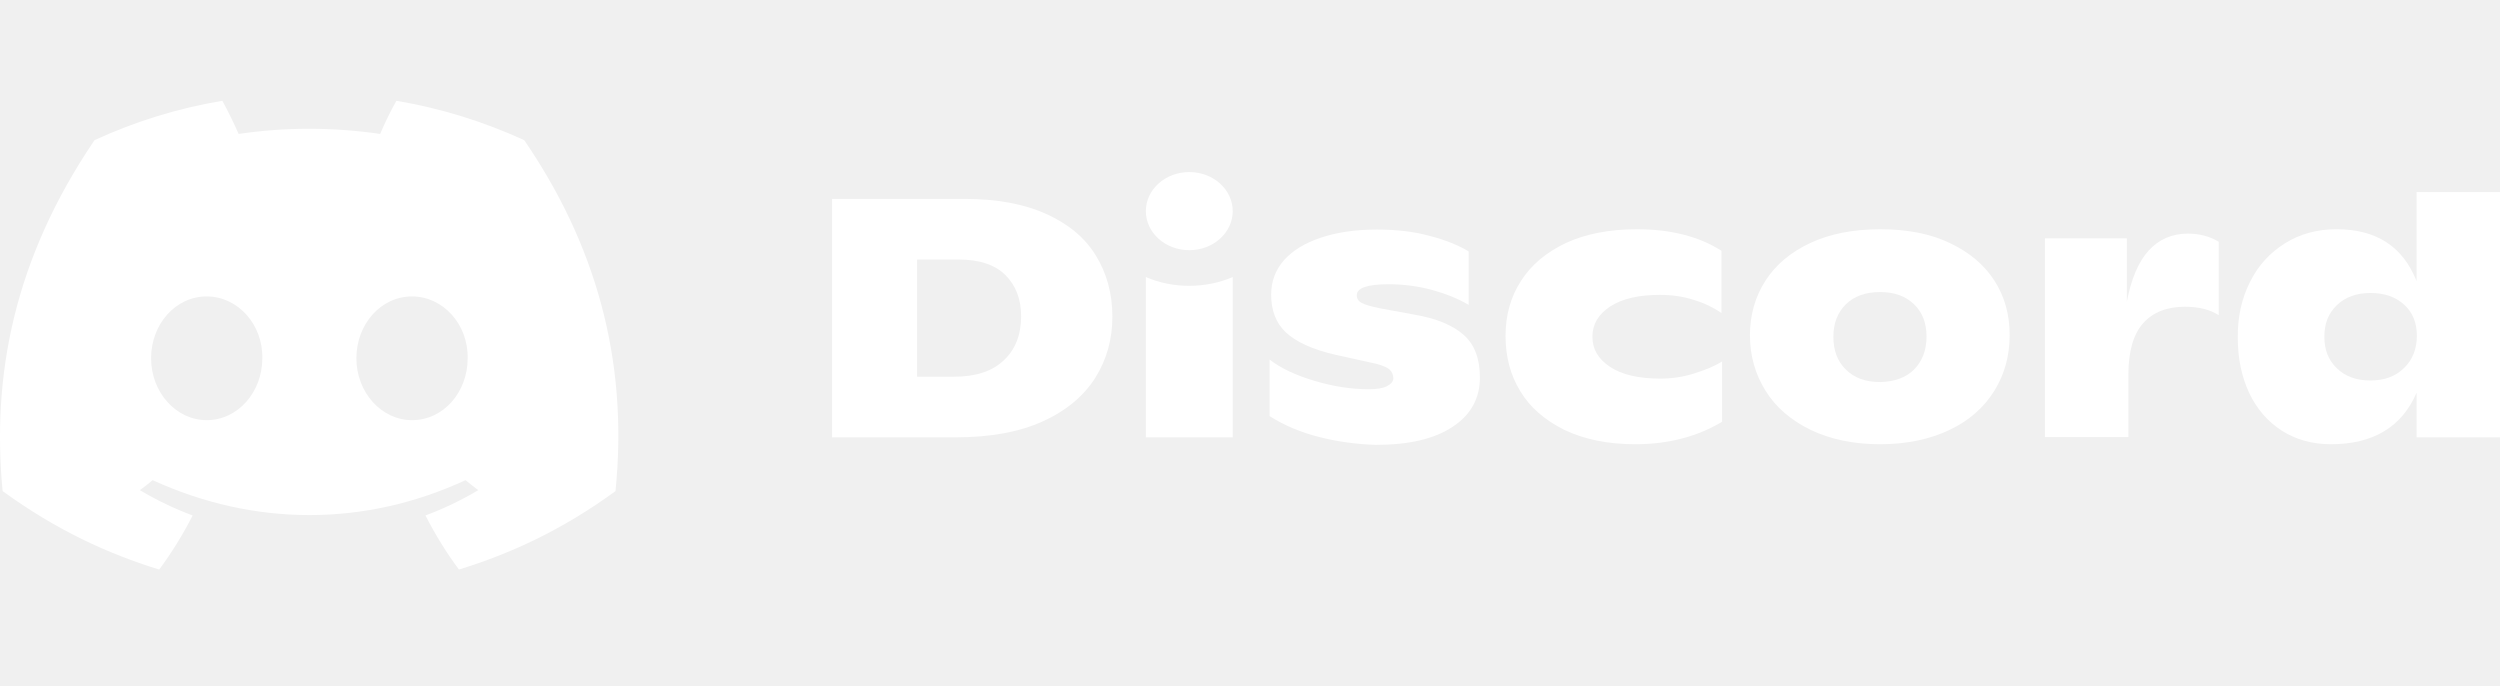
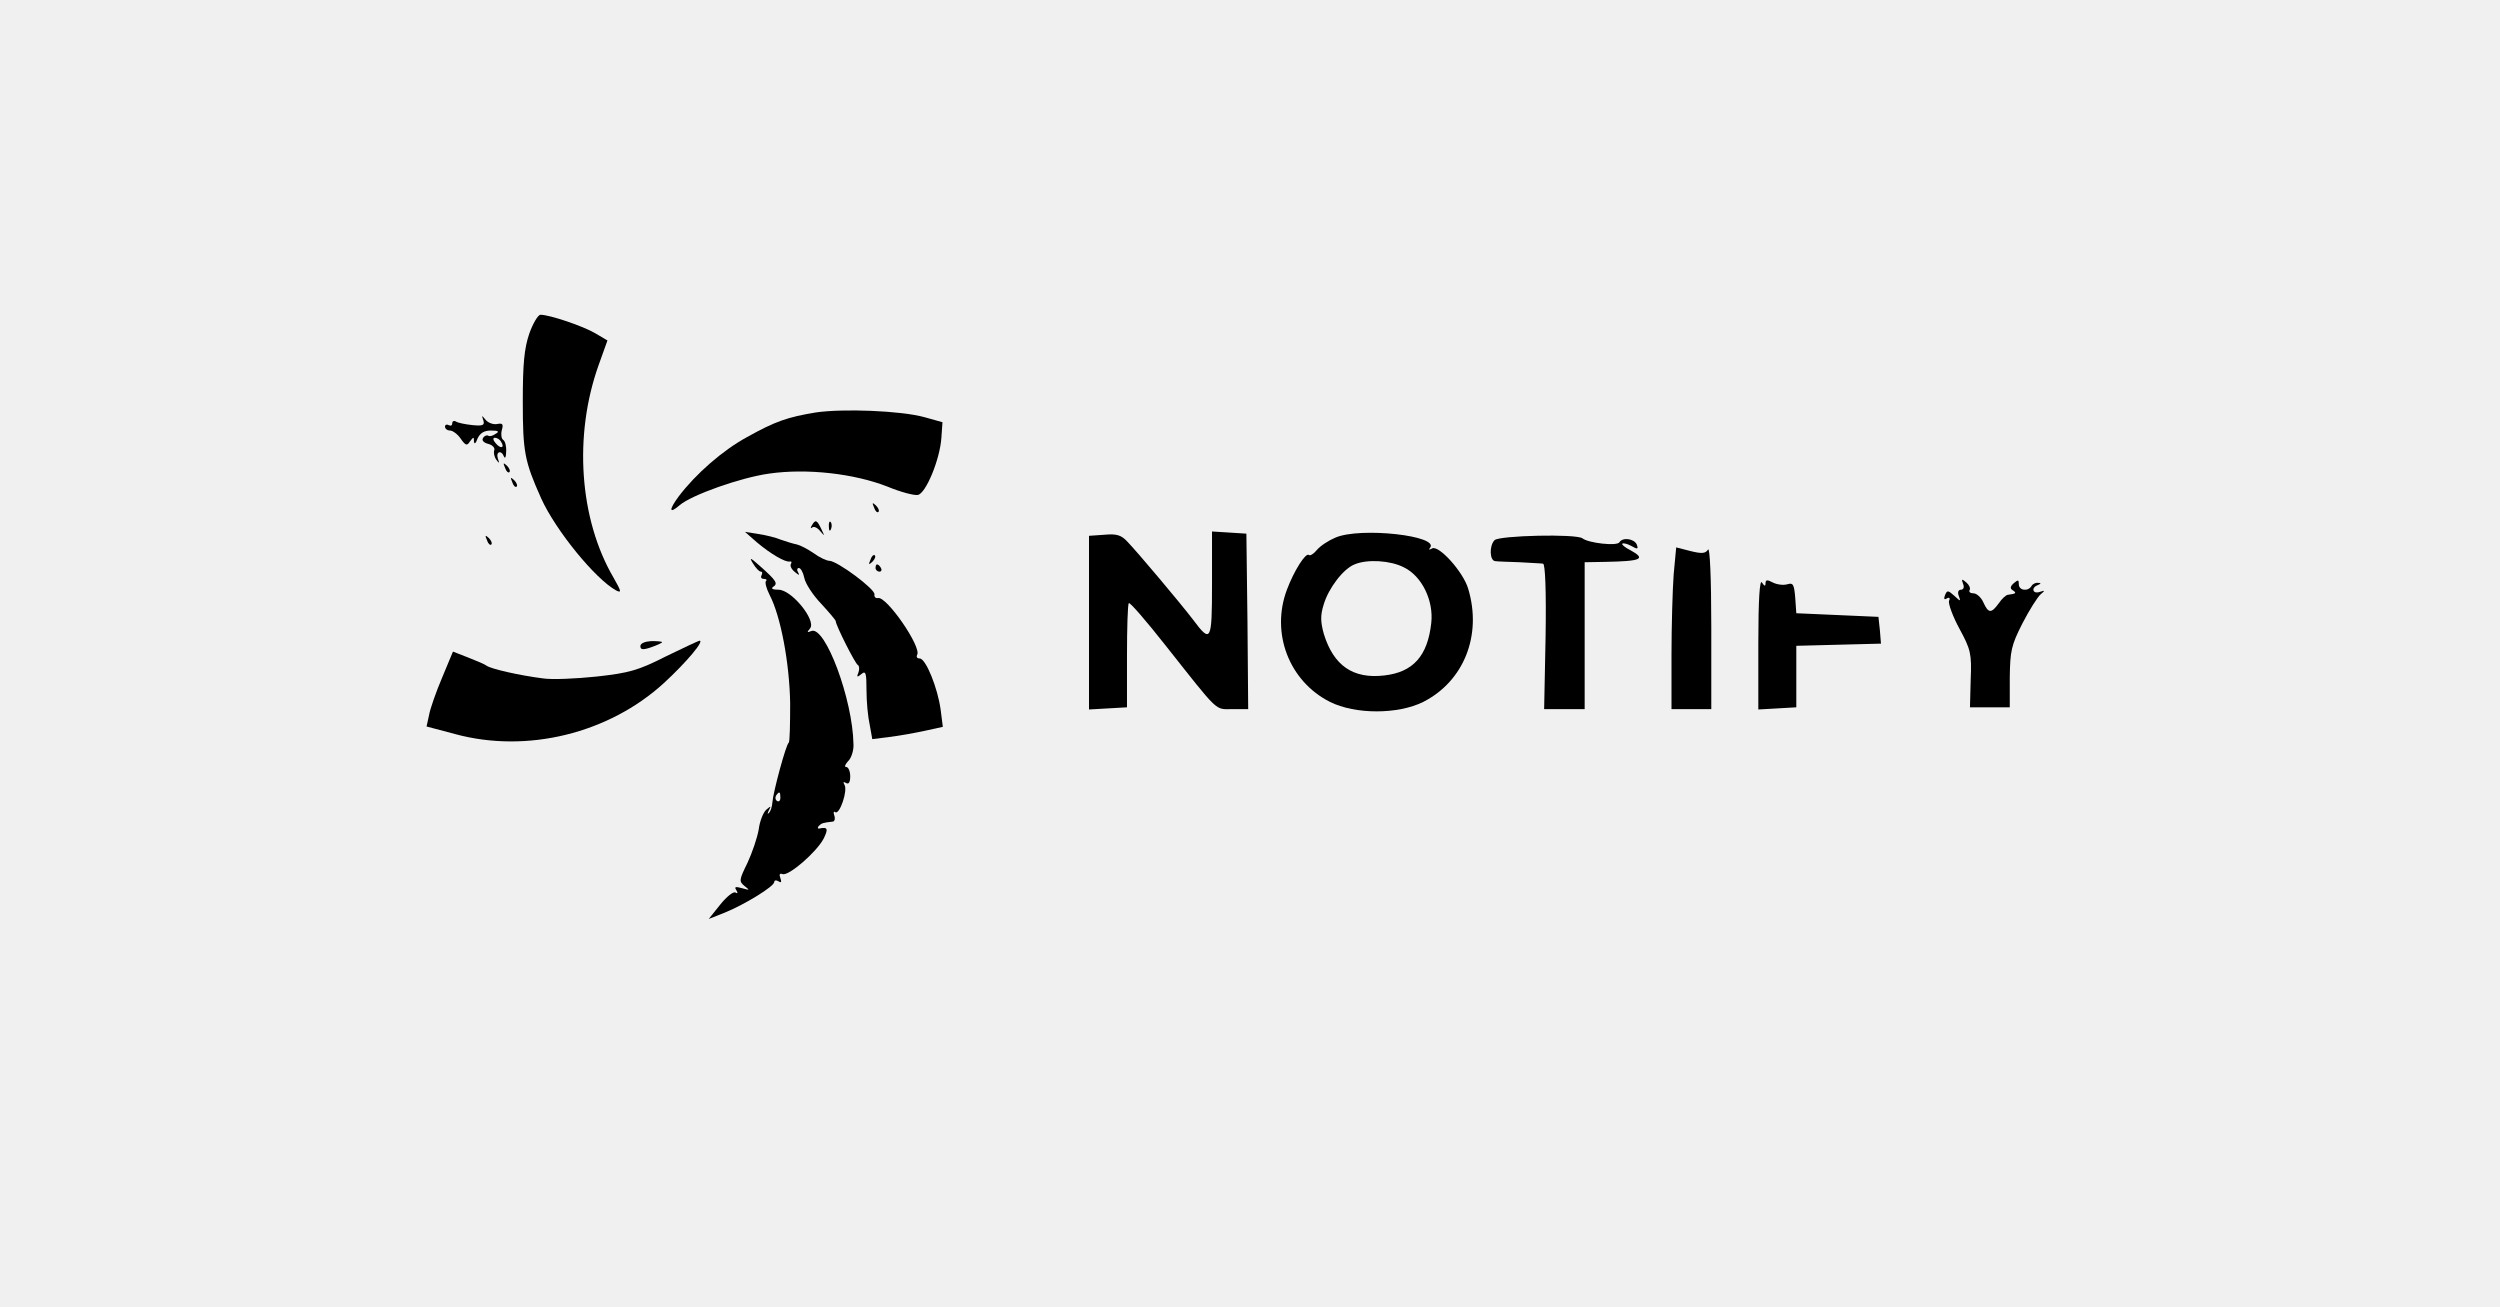
- <svg xmlns="http://www.w3.org/2000/svg" viewBox="0 0 124 34" class="logo-TA52YN">
-   <g fill="#fff">
-     <path d="M26.002 6.953C24.002 6.038 21.879 5.372 19.662 5C19.383 5.48 19.073 6.131 18.856 6.643C16.499 6.302 14.159 6.302 11.834 6.643C11.617 6.131 11.291 5.48 11.028 5C8.796 5.372 6.672 6.038 4.687 6.953C0.673 12.874 -0.412 18.655 0.13 24.358C2.796 26.296 5.369 27.474 7.897 28.249C8.517 27.412 9.075 26.513 9.555 25.567C8.641 25.227 7.773 24.808 6.936 24.312C7.153 24.157 7.37 23.987 7.571 23.816C12.624 26.125 18.097 26.125 23.088 23.816C23.305 23.987 23.506 24.157 23.723 24.312C22.886 24.808 22.018 25.227 21.104 25.567C21.584 26.513 22.142 27.412 22.762 28.249C25.288 27.474 27.877 26.296 30.529 24.358C31.195 17.756 29.473 12.021 26.002 6.953ZM10.253 20.84C8.734 20.84 7.494 19.461 7.494 17.771C7.494 16.082 8.703 14.703 10.253 14.703C11.787 14.703 13.043 16.082 13.011 17.771C13.011 19.461 11.787 20.84 10.253 20.84ZM20.437 20.84C18.918 20.84 17.677 19.461 17.677 17.771C17.677 16.082 18.887 14.703 20.437 14.703C21.972 14.703 23.227 16.082 23.196 17.771C23.196 19.461 21.987 20.84 20.437 20.84Z" />
-     <path d="M41.27 9.866H47.858C49.439 9.866 50.788 10.114 51.888 10.61C52.989 11.106 53.81 11.788 54.353 12.671C54.895 13.555 55.174 14.562 55.174 15.709C55.174 16.825 54.895 17.833 54.322 18.747C53.748 19.646 52.88 20.375 51.718 20.902C50.555 21.429 49.114 21.692 47.394 21.692H41.27V9.866ZM47.316 18.685C48.385 18.685 49.207 18.422 49.78 17.879C50.354 17.352 50.648 16.608 50.648 15.694C50.648 14.841 50.385 14.159 49.873 13.648C49.362 13.136 48.587 12.873 47.548 12.873H45.487V18.685H47.316Z" />
-     <path d="M65.436 21.677C64.522 21.445 63.7 21.104 62.972 20.639V17.834C63.53 18.267 64.258 18.608 65.188 18.887C66.118 19.166 67.017 19.306 67.885 19.306C68.288 19.306 68.598 19.259 68.799 19.151C69.001 19.043 69.109 18.919 69.109 18.764C69.109 18.593 69.047 18.453 68.939 18.345C68.831 18.236 68.614 18.143 68.288 18.05L66.258 17.601C65.095 17.338 64.274 16.95 63.778 16.485C63.282 16.02 63.049 15.385 63.049 14.61C63.049 13.959 63.266 13.385 63.685 12.905C64.119 12.424 64.723 12.052 65.514 11.789C66.304 11.525 67.219 11.386 68.288 11.386C69.234 11.386 70.101 11.479 70.892 11.696C71.682 11.897 72.333 12.161 72.845 12.471V15.121C72.318 14.811 71.698 14.563 71.016 14.377C70.318 14.191 69.606 14.098 68.877 14.098C67.823 14.098 67.296 14.284 67.296 14.641C67.296 14.811 67.374 14.935 67.544 15.028C67.715 15.121 68.009 15.199 68.443 15.292L70.132 15.602C71.233 15.788 72.054 16.129 72.597 16.609C73.139 17.09 73.403 17.787 73.403 18.733C73.403 19.756 72.953 20.577 72.054 21.166C71.155 21.77 69.884 22.065 68.242 22.065C67.281 22.034 66.351 21.91 65.436 21.677Z" />
-     <path d="M77.589 21.321C76.628 20.841 75.884 20.205 75.404 19.399C74.908 18.593 74.675 17.679 74.675 16.656C74.675 15.649 74.923 14.734 75.435 13.944C75.946 13.138 76.69 12.518 77.667 12.053C78.643 11.603 79.821 11.371 81.185 11.371C82.874 11.371 84.269 11.727 85.385 12.44V15.525C84.998 15.261 84.533 15.029 84.006 14.874C83.479 14.703 82.921 14.626 82.332 14.626C81.278 14.626 80.472 14.812 79.868 15.199C79.278 15.587 78.984 16.083 78.984 16.703C78.984 17.307 79.263 17.803 79.852 18.191C80.425 18.578 81.262 18.779 82.347 18.779C82.905 18.779 83.463 18.702 84.006 18.531C84.548 18.361 85.029 18.175 85.416 17.927V20.918C84.176 21.662 82.735 22.034 81.107 22.034C79.728 22.034 78.566 21.786 77.589 21.321Z" />
-     <path d="M89.804 21.321C88.828 20.841 88.084 20.205 87.572 19.384C87.061 18.562 86.797 17.648 86.797 16.625C86.797 15.618 87.061 14.703 87.572 13.913C88.084 13.122 88.828 12.502 89.789 12.053C90.749 11.603 91.912 11.371 93.246 11.371C94.579 11.371 95.742 11.588 96.703 12.053C97.664 12.502 98.408 13.122 98.919 13.913C99.431 14.703 99.679 15.602 99.679 16.625C99.679 17.633 99.431 18.562 98.919 19.384C98.408 20.205 97.679 20.856 96.703 21.321C95.726 21.786 94.579 22.034 93.246 22.034C91.927 22.034 90.781 21.786 89.804 21.321ZM94.936 18.33C95.339 17.927 95.556 17.369 95.556 16.703C95.556 16.021 95.354 15.494 94.936 15.091C94.517 14.688 93.959 14.486 93.262 14.486C92.534 14.486 91.974 14.688 91.555 15.091C91.153 15.494 90.936 16.021 90.936 16.703C90.936 17.384 91.137 17.927 91.555 18.33C91.974 18.748 92.534 18.95 93.262 18.95C93.959 18.934 94.533 18.733 94.936 18.33Z" />
-     <path d="M110.048 11.99V15.633C109.614 15.354 109.056 15.214 108.374 15.214C107.475 15.214 106.777 15.493 106.297 16.035C105.816 16.578 105.568 17.43 105.568 18.577V21.677H101.43V11.82H105.491V14.966C105.708 13.819 106.08 12.967 106.576 12.424C107.072 11.882 107.723 11.587 108.513 11.587C109.102 11.587 109.614 11.727 110.048 11.99Z" />
-     <path d="M124 9.526V21.692H119.862V19.476C119.505 20.313 118.978 20.949 118.265 21.383C117.551 21.817 116.667 22.034 115.613 22.034C114.683 22.034 113.862 21.801 113.164 21.352C112.467 20.902 111.925 20.267 111.553 19.476C111.181 18.67 110.995 17.771 110.995 16.779C110.979 15.741 111.181 14.811 111.599 13.989C112.002 13.168 112.591 12.533 113.335 12.068C114.079 11.602 114.931 11.37 115.892 11.37C117.861 11.37 119.18 12.223 119.862 13.943V9.526H124ZM119.242 18.252C119.66 17.849 119.877 17.306 119.877 16.655C119.877 16.02 119.676 15.508 119.257 15.121C118.839 14.733 118.281 14.532 117.582 14.532C116.884 14.532 116.326 14.733 115.908 15.136C115.489 15.539 115.288 16.051 115.288 16.702C115.288 17.353 115.489 17.864 115.908 18.267C116.326 18.67 116.869 18.872 117.566 18.872C118.265 18.872 118.823 18.67 119.242 18.252Z" />
-     <path d="M58.989 12.409C60.177 12.409 61.143 11.542 61.143 10.472C61.143 9.402 60.177 8.534 58.989 8.534C57.798 8.534 56.834 9.402 56.834 10.472C56.834 11.542 57.798 12.409 58.989 12.409Z" />
-     <path d="M61.143 13.741C59.825 14.314 58.182 14.33 56.834 13.741V21.692H61.143V13.741Z" />
+ <svg xmlns="http://www.w3.org/2000/svg" version="1.0" width="691pt" height="361pt" viewBox="0 0 691 361" preserveAspectRatio="xMidYMid meet">
+   <g transform="translate(0,361) scale(0.1,-0.1)" fill="#000000" stroke="none">
+     <path d="M1463 2688 c-14 -41 -18 -83 -18 -188 0 -140 5 -165 51 -268 40 -88 149 -222 207 -254 16 -8 14 -2 -7 35 -95 162 -111 394 -41 589 l24 67 -34 20 c-34 20 -126 51 -151 51 -7 0 -21 -24 -31 -52z" />
+     <path d="M2255 2470 c-79 -13 -113 -25 -190 -68 -68 -37 -142 -102 -189 -164 -28 -38 -27 -50 3 -24 33 28 168 76 247 87 105 15 235 0 327 -36 36 -15 74 -25 84 -23 22 4 61 98 65 158 l3 43 -50 14 c-66 18 -224 24 -300 13z" />
+     <path d="M1336 2448 c4 -13 -1 -16 -30 -13 -19 2 -40 6 -46 10 -5 3 -10 1 -10 -5 0 -6 -4 -8 -10 -5 -5 3 -10 1 -10 -4 0 -6 6 -11 14 -11 7 0 21 -10 29 -22 14 -20 18 -21 26 -8 10 13 11 13 11 0 1 -9 5 -6 10 8 7 15 18 22 37 22 21 0 24 -3 13 -9 -8 -6 -17 -8 -21 -5 -4 2 -11 -1 -14 -7 -4 -6 2 -13 15 -16 11 -3 19 -11 16 -18 -2 -6 0 -18 6 -26 8 -11 9 -10 4 4 -6 19 10 24 17 5 3 -7 6 -1 6 14 1 15 -3 29 -8 32 -5 3 -7 15 -4 27 5 17 2 20 -13 17 -10 -2 -25 3 -32 12 -11 13 -11 13 -6 -2z m49 -59 c11 -17 -1 -21 -15 -4 -8 9 -8 15 -2 15 6 0 14 -5 17 -11z" />
+     <path d="M1396 2317 c3 -10 9 -15 12 -12 3 3 0 11 -7 18 -10 9 -11 8 -5 -6z" />
+     <path d="M1416 2277 c3 -10 9 -15 12 -12 3 3 0 11 -7 18 -10 9 -11 8 -5 -6z" />
+     <path d="M2416 2207 c3 -10 9 -15 12 -12 3 3 0 11 -7 18 -10 9 -11 8 -5 -6z" />
+     <path d="M2244 2158 c-4 -7 -4 -10 1 -6 4 4 14 0 22 -10 13 -15 13 -15 3 6 -12 25 -16 27 -26 10z" />
+     <path d="M2291 2154 c0 -11 3 -14 6 -6 3 7 2 16 -1 19 -3 4 -6 -2 -5 -13z" />
+     <path d="M2092 2111 c38 -32 79 -56 91 -53 5 1 6 -2 3 -7 -3 -5 2 -15 11 -22 12 -10 14 -10 9 -1 -4 6 -3 12 2 12 5 0 12 -12 15 -27 3 -16 24 -48 47 -72 22 -24 40 -45 40 -48 0 -11 54 -118 61 -121 4 -2 5 -11 2 -20 -6 -14 -4 -15 8 -5 12 10 14 3 14 -45 0 -32 4 -74 9 -96 l7 -39 47 6 c26 3 70 11 98 17 l50 11 -6 47 c-8 60 -41 142 -58 142 -7 0 -10 4 -7 10 13 21 -84 162 -108 157 -7 -1 -11 3 -10 10 3 14 -103 93 -125 93 -7 0 -27 9 -43 21 -16 11 -37 22 -46 24 -10 2 -30 8 -44 13 -14 6 -42 13 -63 16 l-37 6 33 -29z" />
+     <path d="M3053 2132 l-43 -3 0 -240 0 -240 53 3 52 3 0 142 c0 77 2 143 5 146 3 3 48 -49 100 -115 152 -192 137 -178 187 -178 l43 0 -2 242 -3 243 -47 3 -48 3 0 -145 c0 -160 -3 -165 -53 -98 -32 42 -152 185 -182 216 -16 17 -29 21 -62 18z" />
+     <path d="M3691 2124 c-19 -8 -42 -23 -51 -34 -9 -11 -19 -17 -22 -14 -9 8 -42 -45 -61 -96 -45 -120 6 -253 119 -310 70 -35 188 -35 258 0 112 57 163 184 124 313 -14 47 -82 122 -100 111 -7 -4 -10 -4 -6 1 31 34 -192 59 -261 29z m189 -82 c50 -24 83 -92 76 -154 -10 -91 -50 -136 -130 -145 -86 -10 -140 27 -167 115 -9 33 -10 51 0 82 13 44 54 98 85 110 35 15 99 11 136 -8z" />
+     <path d="M1346 2117 c3 -10 9 -15 12 -12 3 3 0 11 -7 18 -10 9 -11 8 -5 -6z" />
+     <path d="M4131 2117 c-15 -15 -14 -57 2 -58 6 -1 37 -2 67 -3 30 -2 60 -3 65 -4 6 -1 9 -74 7 -202 l-4 -200 56 0 56 0 0 203 0 203 58 1 c100 2 113 8 67 33 -14 7 -23 15 -21 17 2 3 14 0 25 -6 17 -10 20 -9 15 4 -7 16 -39 21 -48 6 -7 -11 -86 -2 -102 11 -17 13 -230 8 -243 -5z" />
+     <path d="M4626 2022 c-3 -41 -6 -142 -6 -224 l0 -148 55 0 55 0 0 228 c0 135 -4 221 -9 213 -7 -11 -17 -12 -49 -4 l-39 10 -7 -75z" />
+     <path d="M2406 2063 c-6 -14 -5 -15 5 -6 7 7 10 15 7 18 -3 3 -9 -2 -12 -12z" />
+     <path d="M2081 2053 c8 -13 17 -23 22 -23 4 0 5 -4 2 -10 -3 -5 -1 -10 6 -10 7 0 10 -3 6 -6 -3 -4 1 -20 10 -38 31 -59 55 -188 57 -299 0 -59 -1 -108 -4 -110 -7 -3 -43 -136 -45 -164 -1 -13 -5 -26 -10 -30 -4 -5 -4 -1 0 7 7 13 6 13 -7 2 -8 -7 -18 -31 -21 -55 -4 -23 -18 -64 -31 -92 -23 -47 -24 -51 -8 -64 15 -12 15 -12 -7 -6 -18 5 -22 4 -16 -5 5 -8 4 -11 -2 -7 -6 4 -25 -12 -42 -33 l-32 -40 43 17 c55 22 138 73 138 85 0 5 5 6 12 2 7 -5 9 -2 5 9 -4 10 -2 14 6 11 17 -6 93 60 113 97 14 28 12 34 -11 29 -5 -1 -6 2 -2 7 8 8 12 9 38 12 6 0 8 8 5 17 -3 8 -2 13 3 9 12 -7 35 61 25 76 -4 8 -3 9 4 5 8 -5 12 2 12 18 0 14 -5 26 -11 26 -6 0 -3 7 5 16 9 8 16 30 15 47 -2 124 -78 327 -116 313 -13 -5 -13 -4 -4 7 18 22 -51 107 -87 107 -16 0 -22 3 -15 8 14 9 9 17 -36 57 -27 24 -31 26 -20 8z m76 -648 c0 -8 -4 -12 -9 -9 -5 3 -6 10 -3 15 9 13 12 11 12 -6z" />
+     <path d="M2420 2040 c0 -5 5 -10 11 -10 5 0 7 5 4 10 -3 6 -8 10 -11 10 -2 0 -4 -4 -4 -10z" />
+     <path d="M4860 1832 l0 -183 53 3 52 3 0 85 0 85 117 3 117 3 -3 37 -4 37 -113 5 -114 5 -3 43 c-3 37 -6 42 -22 37 -11 -3 -28 -1 -40 5 -15 8 -20 8 -20 -2 0 -9 -3 -9 -10 2 -6 10 -10 -46 -10 -168z" />
+     <path d="M5426 1996 c4 -9 1 -16 -6 -16 -7 0 -10 -7 -6 -17 6 -16 5 -16 -12 0 -18 16 -20 16 -26 2 -4 -10 -2 -14 5 -9 7 4 10 1 6 -7 -2 -8 10 -42 29 -77 31 -57 34 -69 31 -140 l-2 -77 55 0 55 0 0 82 c1 74 4 89 35 150 19 37 42 73 50 80 13 11 13 12 -2 7 -20 -7 -25 12 -5 19 9 4 9 6 0 6 -6 1 -15 -3 -18 -9 -10 -16 -35 -12 -35 5 0 13 -2 13 -14 3 -10 -9 -11 -15 -2 -20 10 -7 9 -9 -14 -12 -5 0 -17 -11 -25 -23 -21 -29 -29 -29 -43 2 -6 14 -19 25 -27 25 -9 0 -14 4 -11 9 3 5 -1 14 -9 21 -13 11 -14 10 -9 -4z" />
+     <path d="M1770 1824 c0 -10 7 -11 30 -3 17 6 30 12 30 14 0 2 -13 3 -30 3 -17 -1 -30 -6 -30 -14z" />
+     <path d="M1839 1795 c-75 -38 -100 -45 -190 -55 -57 -6 -124 -9 -149 -5 -63 8 -143 26 -155 35 -5 4 -29 14 -52 23 l-41 16 -30 -72 c-17 -40 -33 -86 -36 -103 l-7 -32 79 -21 c199 -54 425 2 577 141 63 58 114 119 98 117 -4 -1 -47 -21 -94 -44z" />
  </g>
</svg>
